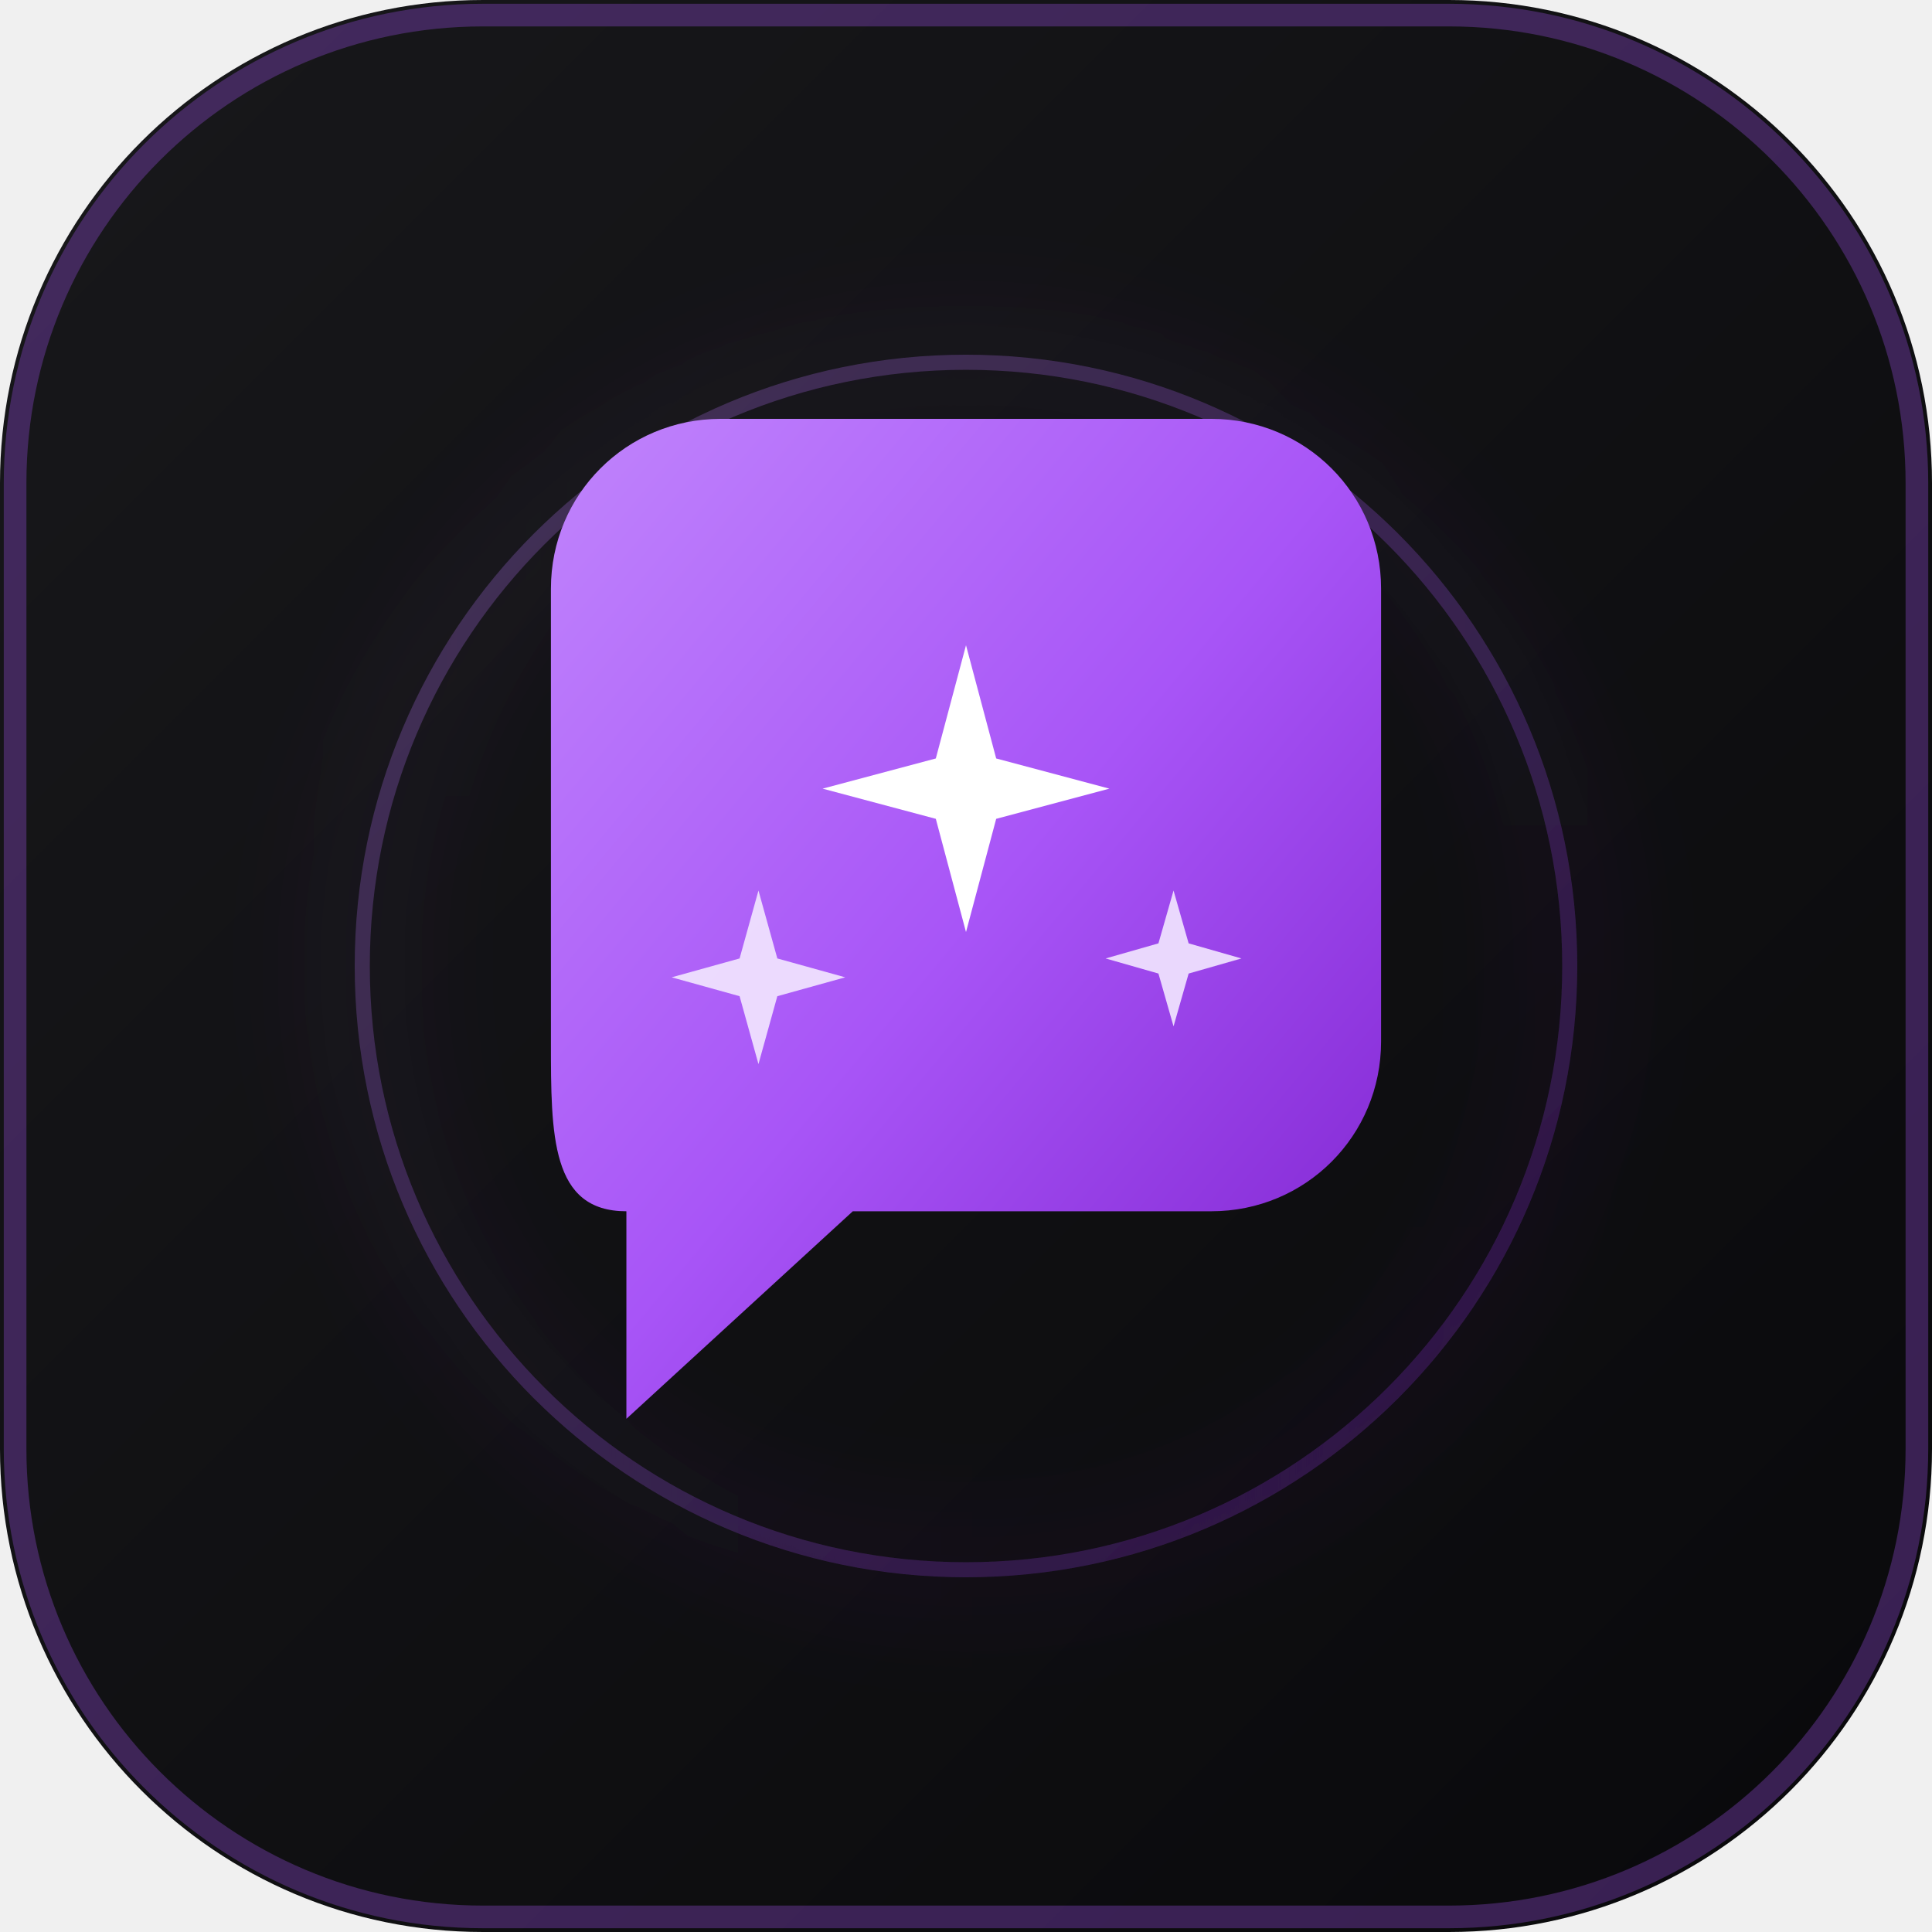
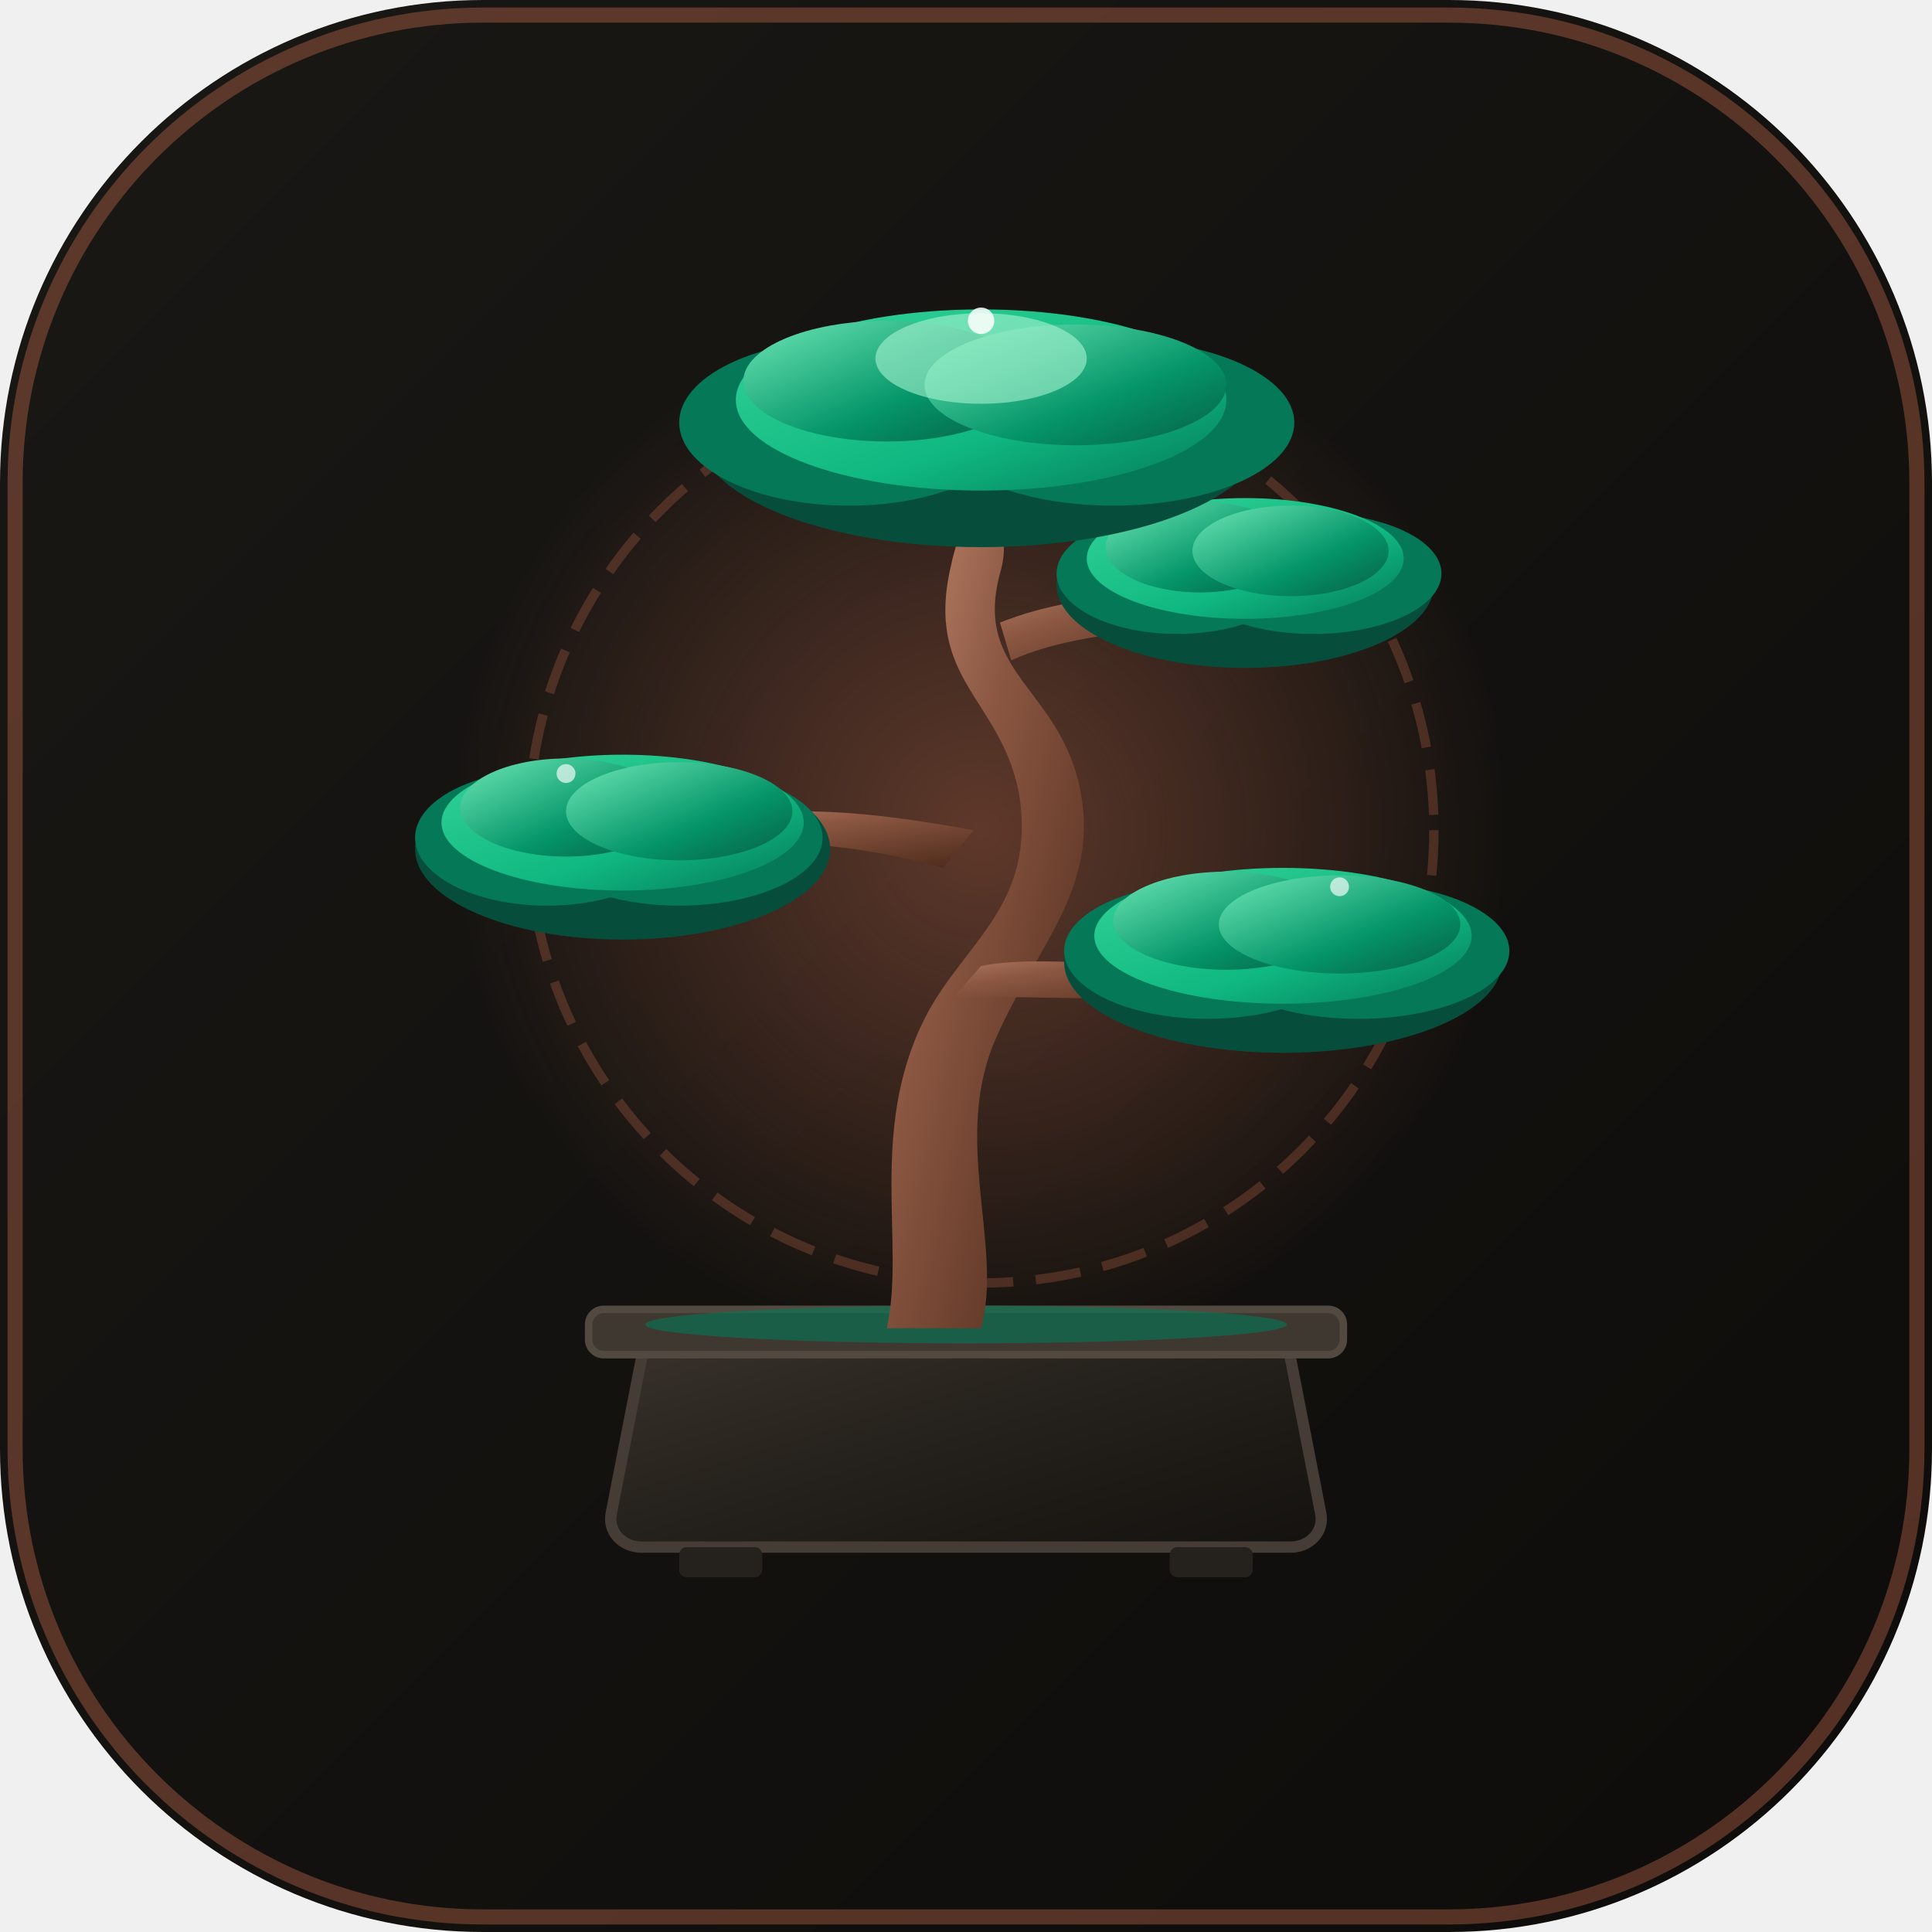
<svg xmlns="http://www.w3.org/2000/svg" viewBox="0 0 512 512" width="512" height="512">
  <defs>
-     <linearGradient id="bgGrad" x1="0%" y1="0%" x2="100%" y2="100%">
-       <stop offset="0%" stop-color="#18181b" />
-       <stop offset="100%" stop-color="#09090b" />
+     <linearGradient id="edenBg" x1="0%" y1="0%" x2="100%" y2="100%">
+       <stop offset="0%" stop-color="#1a1815" />
+       <stop offset="100%" stop-color="#0d0c0a" />
    </linearGradient>
-     <linearGradient id="purpleGrad" x1="0%" y1="0%" x2="100%" y2="100%">
-       <stop offset="0%" stop-color="#c084fc" />
-       <stop offset="50%" stop-color="#a855f7" />
-       <stop offset="100%" stop-color="#7e22ce" />
+     <radialGradient id="zenSun" cx="50%" cy="50%" r="50%">
+       <stop offset="0%" stop-color="#d97757" stop-opacity="0.38" />
+       <stop offset="65%" stop-color="#d97757" stop-opacity="0.14" />
+       <stop offset="100%" stop-color="#d97757" stop-opacity="0" />
+     </radialGradient>
+     <linearGradient id="foliageGrad1" x1="0%" y1="0%" x2="100%" y2="100%">
+       <stop offset="0%" stop-color="#34d399" />
+       <stop offset="60%" stop-color="#10b981" />
+       <stop offset="100%" stop-color="#047857" />
    </linearGradient>
-     <filter id="glow" x="-20%" y="-20%" width="140%" height="140%">
-       <feGaussianBlur stdDeviation="16" result="blur" />
-       <feComposite in="SourceGraphic" in2="blur" operator="over" />
-     </filter>
+     <linearGradient id="foliageGrad2" x1="0%" y1="0%" x2="100%" y2="100%">
+       <stop offset="0%" stop-color="#6ee7b7" />
+       <stop offset="60%" stop-color="#059669" />
+       <stop offset="100%" stop-color="#065f46" />
+     </linearGradient>
+     <linearGradient id="trunkGrad" x1="0%" y1="0%" x2="100%" y2="100%">
+       <stop offset="0%" stop-color="#c48b71" />
+       <stop offset="40%" stop-color="#8b5742" />
+       <stop offset="100%" stop-color="#4a2818" />
+     </linearGradient>
+     <linearGradient id="potGrad" x1="0%" y1="0%" x2="100%" y2="100%">
+       <stop offset="0%" stop-color="#3a332c" />
+       <stop offset="50%" stop-color="#24201b" />
+       <stop offset="100%" stop-color="#14120f" />
+     </linearGradient>
  </defs>
-   <rect width="512" height="512" rx="128" fill="url(#bgGrad)" />
-   <rect width="504" height="504" x="4" y="4" rx="124" fill="none" stroke="#a855f7" stroke-width="6" stroke-opacity="0.3" />
-   <circle cx="256" cy="256" r="160" fill="none" stroke="url(#purpleGrad)" stroke-width="4" stroke-opacity="0.25" filter="url(#glow)" />
-   <g transform="translate(106, 106)">
-     <path d="M40 50 C40 25 60 5 85 5 L215 5 C240 5 260 25 260 50 L260 170 C260 195 240 215 215 215 L120 215 L60 270 L60 215 C40 215 40 195 40 170 Z" fill="url(#purpleGrad)" />
-     <path d="M150 65 L158 95 L188 103 L158 111 L150 141 L142 111 L112 103 L142 95 Z" fill="#ffffff" />
-     <path d="M95 130 L100 148 L118 153 L100 158 L95 176 L90 158 L72 153 L90 148 Z" fill="#f3e8ff" opacity="0.9" />
-     <path d="M205 130 L209 144 L223 148 L209 152 L205 166 L201 152 L187 148 L201 144 Z" fill="#f3e8ff" opacity="0.9" />
+   <rect width="512" height="512" rx="128" fill="url(#edenBg)" />
+   <rect width="504" height="504" x="4" y="4" rx="124" fill="none" stroke="#d97757" stroke-width="4" stroke-opacity="0.35" />
+   <circle cx="260" cy="220" r="140" fill="url(#zenSun)" />
+   <circle cx="260" cy="220" r="120" fill="none" stroke="#d97757" stroke-width="2.5" stroke-opacity="0.25" stroke-dasharray="12 6" />
+   <path d="M 170 410 L 342 410 C 347 410 351 406 350 401 L 342 360 C 341 356 337 353 333 353 L 179 353 C 175 353 171 356 170 360 L 162 401 C 161 406 165 410 170 410 Z" fill="url(#potGrad)" stroke="#453d35" stroke-width="3" />
+   <rect x="156" y="347" width="200" height="12" rx="4" fill="#3f3830" stroke="#524a40" stroke-width="2" />
+   <rect x="180" y="410" width="22" height="8" rx="2" fill="#25211c" />
+   <rect x="310" y="410" width="22" height="8" rx="2" fill="#25211c" />
+   <ellipse cx="256" cy="351" rx="85" ry="5" fill="#047857" opacity="0.6" />
+   <path d="M 235 352            C 240 330, 230 300, 245 270            C 255 250, 275 240, 270 210            C 265 185, 245 180, 252 150            C 254 140, 258 135, 260 130            C 264 135, 268 142, 265 152            C 258 178, 280 182, 286 208            C 292 235, 275 250, 264 275            C 252 302, 266 330, 260 352            Z" fill="url(#trunkGrad)" />
+   <path d="M 252 265            C 275 262, 310 270, 340 255            C 344 253, 340 248, 335 250            C 310 260, 280 252, 260 256            Z" fill="url(#trunkGrad)" />
+   <path d="M 258 220            C 230 215, 195 210, 165 225            C 160 227, 163 232, 168 230            C 195 220, 225 223, 250 230            Z" fill="url(#trunkGrad)" />
+   <path d="M 268 175            C 290 165, 315 170, 335 155            C 338 153, 335 148, 330 150            C 312 160, 290 155, 265 165            Z" fill="url(#trunkGrad)" />
+   <g>
+     <ellipse cx="165" cy="225" rx="55" ry="24" fill="#064e3b" />
+     <ellipse cx="145" cy="222" rx="35" ry="18" fill="#047857" />
+     <ellipse cx="180" cy="222" rx="38" ry="18" fill="#047857" />
+     <ellipse cx="165" cy="218" rx="48" ry="18" fill="url(#foliageGrad1)" />
+     <ellipse cx="150" cy="214" rx="28" ry="13" fill="url(#foliageGrad2)" />
+     <ellipse cx="180" cy="215" rx="30" ry="13" fill="url(#foliageGrad2)" />
  </g>
+   <g>
+     <ellipse cx="340" cy="255" rx="58" ry="24" fill="#064e3b" />
+     <ellipse cx="320" cy="252" rx="38" ry="18" fill="#047857" />
+     <ellipse cx="360" cy="252" rx="40" ry="18" fill="#047857" />
+     <ellipse cx="340" cy="248" rx="50" ry="18" fill="url(#foliageGrad1)" />
+     <ellipse cx="325" cy="244" rx="30" ry="13" fill="url(#foliageGrad2)" />
+     <ellipse cx="355" cy="245" rx="32" ry="13" fill="url(#foliageGrad2)" />
+   </g>
+   <g>
+     <ellipse cx="330" cy="155" rx="50" ry="22" fill="#064e3b" />
+     <ellipse cx="312" cy="152" rx="32" ry="16" fill="#047857" />
+     <ellipse cx="348" cy="152" rx="34" ry="16" fill="#047857" />
+     <ellipse cx="330" cy="148" rx="42" ry="16" fill="url(#foliageGrad1)" />
+     <ellipse cx="318" cy="145" rx="25" ry="12" fill="url(#foliageGrad2)" />
+     <ellipse cx="342" cy="146" rx="26" ry="12" fill="url(#foliageGrad2)" />
+   </g>
+   <g>
+     <ellipse cx="260" cy="115" rx="75" ry="30" fill="#064e3b" />
+     <ellipse cx="225" cy="112" rx="45" ry="22" fill="#047857" />
+     <ellipse cx="295" cy="112" rx="48" ry="22" fill="#047857" />
+     <ellipse cx="260" cy="106" rx="65" ry="24" fill="url(#foliageGrad1)" />
+     <ellipse cx="235" cy="101" rx="38" ry="16" fill="url(#foliageGrad2)" />
+     <ellipse cx="285" cy="102" rx="40" ry="16" fill="url(#foliageGrad2)" />
+     <ellipse cx="260" cy="95" rx="28" ry="12" fill="#a7f3d0" opacity="0.6" />
+   </g>
+   <circle cx="260" cy="85" r="3.5" fill="#ffffff" opacity="0.85" />
+   <circle cx="355" cy="235" r="2.5" fill="#ffffff" opacity="0.65" />
+   <circle cx="150" cy="205" r="2.5" fill="#ffffff" opacity="0.65" />
</svg>
